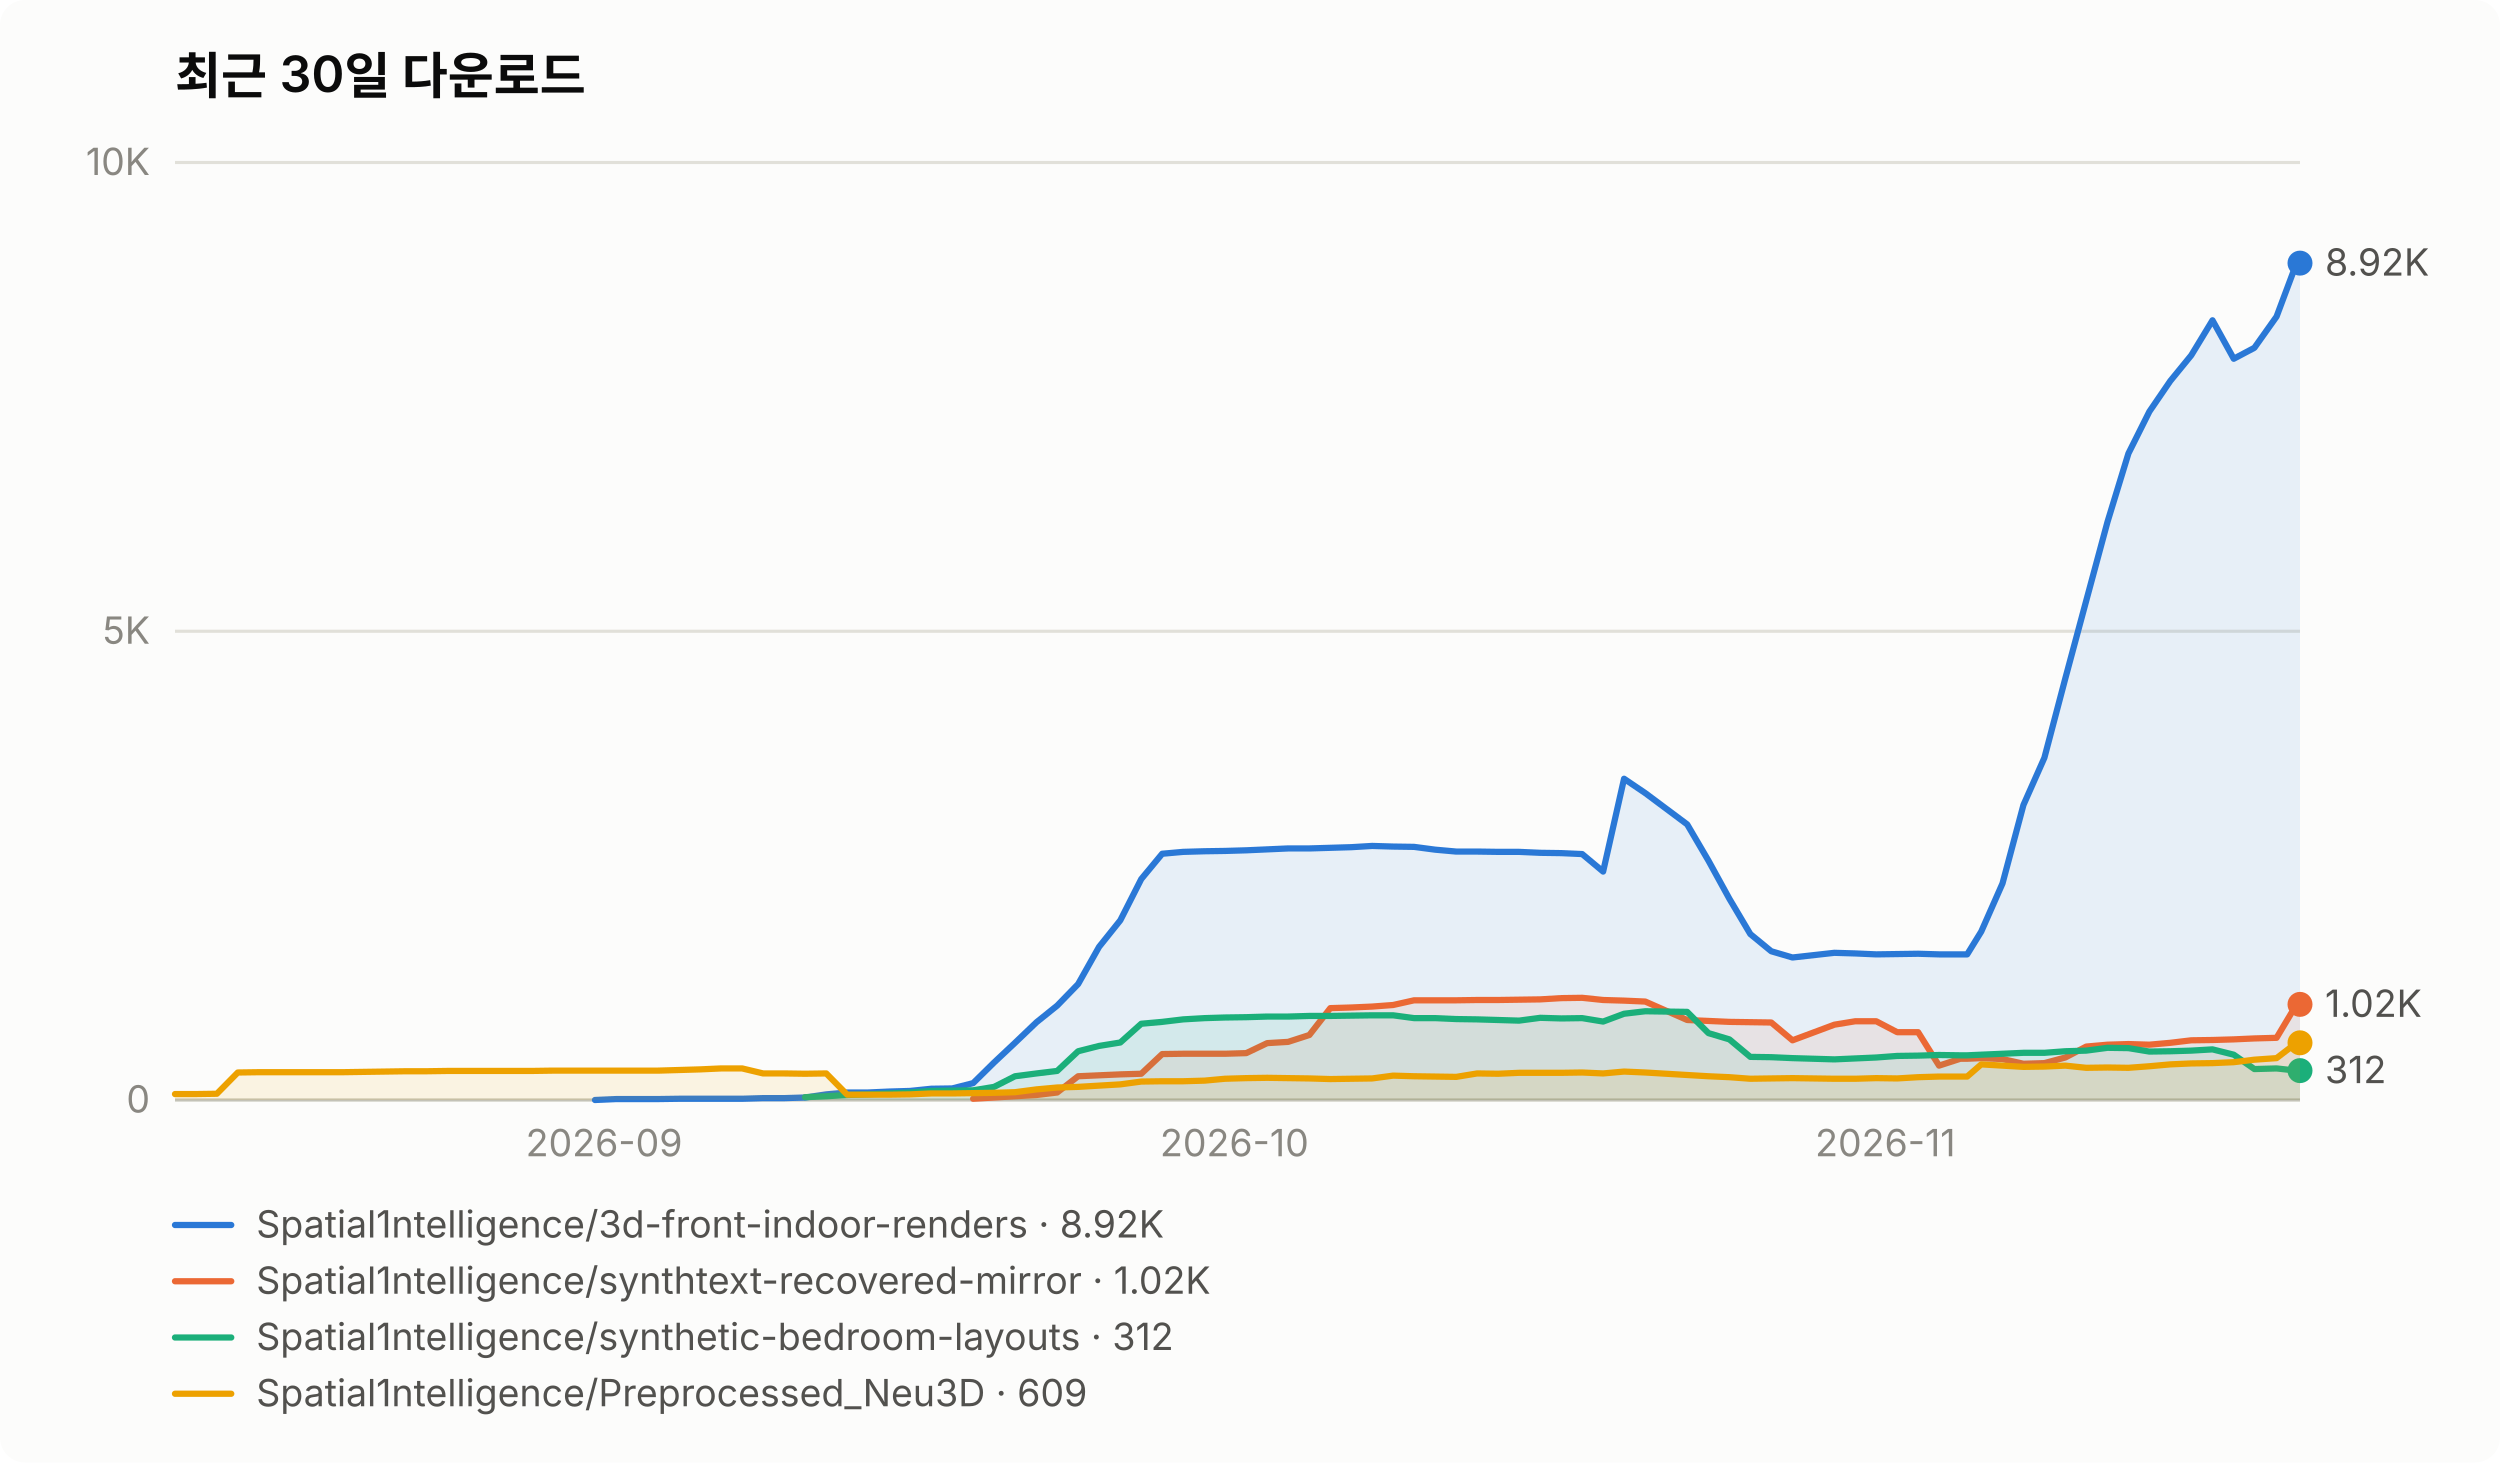
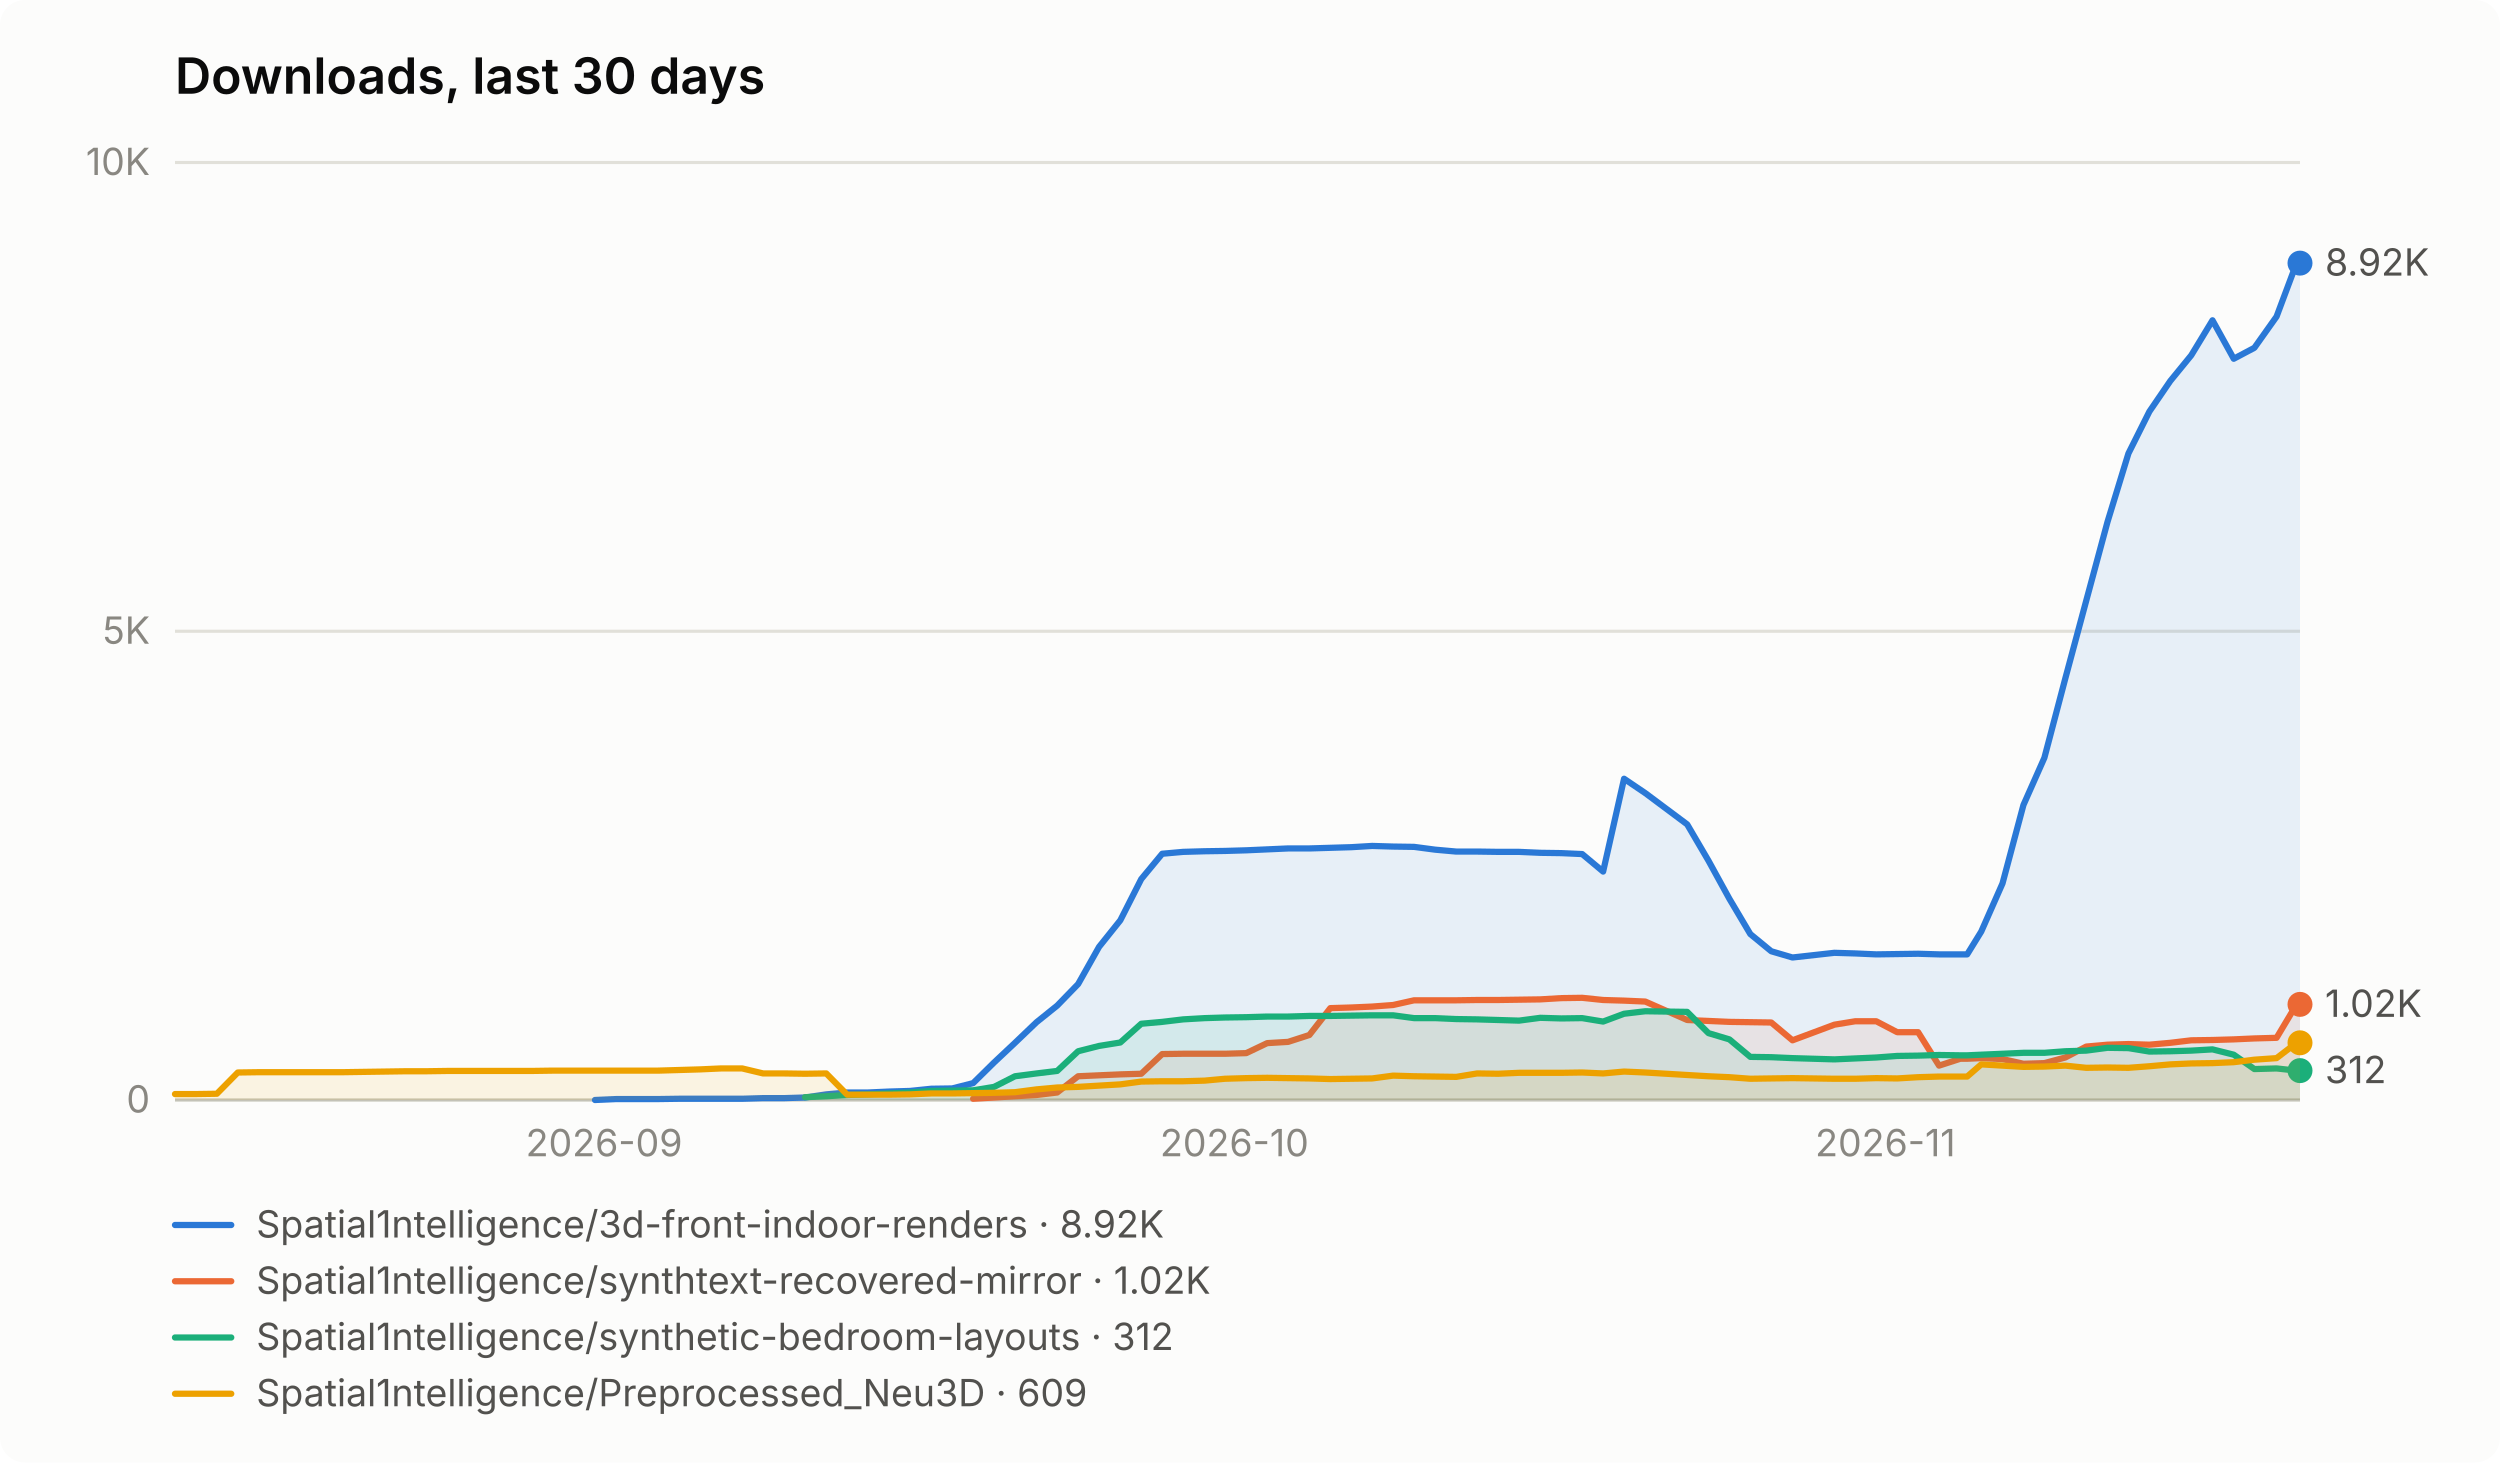
<svg xmlns="http://www.w3.org/2000/svg" viewBox="0 0 800 468" width="800" height="468" font-family="system-ui,-apple-system,'Segoe UI',sans-serif" font-size="12">
  <style>.bg{fill:#fcfcfb}.t1{fill:#0b0b0b}.t2{fill:#52514e}.mu{fill:#898781}.sm{stroke:#898781}.grid{stroke:#e1e0d9}.axis{stroke:#c3c2b7}.s0{stroke:#2a78d6}.f0{fill:#2a78d6}.s1{stroke:#eb6834}.f1{fill:#eb6834}.s2{stroke:#1baf7a}.f2{fill:#1baf7a}.s3{stroke:#eda100}.f3{fill:#eda100}.s4{stroke:#e87ba4}.f4{fill:#e87ba4}.s5{stroke:#008300}.f5{fill:#008300}.s6{stroke:#6250d6}.f6{fill:#6250d6}.s7{stroke:#e34948}.f7{fill:#e34948}.ln{fill:none;stroke-width:2;stroke-linejoin:round;stroke-linecap:round}.wash{opacity:.1}.tk{font-variant-numeric:tabular-nums}</style>
  <rect class="bg" width="800" height="468" rx="8" />
  <g>
    <line class="axis" x1="56" x2="736" y1="352.0" y2="352.0" />
    <line class="grid" x1="56" x2="736" y1="202.0" y2="202.0" />
    <line class="grid" x1="56" x2="736" y1="52.0" y2="52.0" />
    <polygon class="f0 wash" points="190.4,352.0 197.2,351.7 203.9,351.7 210.6,351.7 217.4,351.6 224.1,351.6 230.7,351.6 237.5,351.6 244.2,351.4 251.0,351.4 257.6,351.2 264.4,350.2 271.1,349.6 277.8,349.6 284.5,349.3 291.2,349.1 298.0,348.4 304.7,348.3 311.4,346.6 318.1,340.0 324.8,333.7 331.7,327.1 338.3,321.8 345.0,314.9 351.7,303.0 358.5,294.5 365.2,281.3 371.9,273.2 378.6,272.6 385.5,272.4 392.0,272.3 398.8,272.1 405.5,271.8 412.2,271.5 419.0,271.5 425.7,271.3 432.4,271.1 439.1,270.7 445.8,270.9 452.5,271.0 459.3,271.9 466.0,272.5 472.7,272.5 479.4,272.6 486.1,272.6 492.9,272.9 499.6,273.0 506.3,273.3 513.0,278.9 519.7,249.2 526.5,253.8 539.9,263.8 546.7,275.4 553.4,287.6 560.1,298.9 566.8,304.4 573.6,306.4 587.0,304.9 593.7,305.1 600.4,305.4 607.1,305.3 613.8,305.2 620.5,305.4 627.3,305.4 629.5,305.4 634.0,298.1 640.8,282.7 647.5,257.6 654.2,242.5 660.9,217.1 667.6,192.2 674.4,167.0 681.1,145.1 687.8,131.7 694.5,121.9 701.2,113.7 708.0,102.5 714.8,114.8 721.4,111.3 728.5,101.3 734.9,84.2 735.9,84.2 736.0,84.2 736.0,84.2 736.0,352.0 190.4,352.0" />
    <polyline class="ln s0" points="190.4,352.0 197.2,351.7 203.9,351.7 210.6,351.7 217.4,351.6 224.1,351.6 230.7,351.6 237.5,351.6 244.2,351.4 251.0,351.4 257.6,351.2 264.4,350.2 271.1,349.6 277.8,349.6 284.5,349.3 291.2,349.1 298.0,348.4 304.7,348.3 311.4,346.6 318.1,340.0 324.8,333.7 331.7,327.1 338.3,321.8 345.0,314.9 351.7,303.0 358.5,294.5 365.2,281.3 371.9,273.2 378.6,272.6 385.5,272.4 392.0,272.3 398.8,272.1 405.5,271.8 412.2,271.5 419.0,271.5 425.7,271.3 432.4,271.1 439.1,270.7 445.8,270.9 452.5,271.0 459.3,271.9 466.0,272.5 472.7,272.5 479.4,272.6 486.1,272.6 492.9,272.9 499.6,273.0 506.3,273.3 513.0,278.9 519.7,249.2 526.5,253.8 539.9,263.8 546.7,275.4 553.4,287.6 560.1,298.9 566.8,304.4 573.6,306.4 587.0,304.9 593.7,305.1 600.4,305.4 607.1,305.3 613.8,305.2 620.5,305.4 627.3,305.4 629.5,305.4 634.0,298.1 640.8,282.7 647.5,257.6 654.2,242.5 660.9,217.1 667.6,192.2 674.4,167.0 681.1,145.1 687.8,131.7 694.5,121.9 701.2,113.7 708.0,102.5 714.8,114.8 721.4,111.3 728.5,101.3 734.9,84.2 735.9,84.2 736.0,84.2 736.0,84.2" />
    <circle class="f0" cx="736.0" cy="84.2" r="4" />
    <line class="ln s0" x1="56" x2="74" y1="392" y2="392" />
    <polygon class="f1 wash" points="311.4,351.6 318.1,351.2 324.8,350.8 331.7,350.4 338.3,349.6 345.0,344.4 351.7,344.1 358.5,343.8 365.2,343.6 371.9,337.3 378.6,337.2 385.5,337.2 392.0,337.2 398.8,337.0 405.5,333.8 412.2,333.4 419.0,331.2 425.7,322.6 432.4,322.4 439.1,322.1 445.8,321.6 452.5,320.1 459.3,320.1 466.0,320.1 472.7,320.0 479.4,320.0 486.1,319.9 492.9,319.8 499.6,319.4 506.3,319.3 513.0,320.0 519.7,320.2 526.5,320.5 539.9,326.4 546.7,326.7 553.4,327.0 560.1,327.1 566.8,327.2 573.6,332.9 587.0,327.9 593.7,326.8 600.4,326.8 607.1,330.3 613.8,330.3 620.5,341.0 627.3,338.8 629.5,338.8 634.0,338.6 640.8,338.9 647.5,340.4 654.2,340.2 660.9,338.4 667.6,334.9 674.4,334.3 681.1,334.1 687.8,334.3 694.5,333.7 701.2,332.9 708.0,332.8 714.8,332.6 721.4,332.3 728.5,332.1 734.9,321.4 735.9,321.4 736.0,321.4 736.0,321.4 736.0,352.0 311.4,352.0" />
    <polyline class="ln s1" points="311.4,351.6 318.1,351.2 324.8,350.8 331.7,350.4 338.3,349.6 345.0,344.4 351.7,344.1 358.5,343.8 365.2,343.6 371.9,337.3 378.6,337.2 385.5,337.2 392.0,337.2 398.8,337.0 405.5,333.8 412.2,333.4 419.0,331.2 425.7,322.6 432.4,322.4 439.1,322.1 445.8,321.6 452.5,320.1 459.3,320.1 466.0,320.1 472.7,320.0 479.4,320.0 486.1,319.9 492.9,319.8 499.6,319.4 506.3,319.3 513.0,320.0 519.7,320.2 526.5,320.5 539.9,326.4 546.7,326.7 553.4,327.0 560.1,327.1 566.8,327.2 573.6,332.9 587.0,327.9 593.7,326.8 600.4,326.8 607.1,330.3 613.8,330.3 620.5,341.0 627.3,338.8 629.5,338.8 634.0,338.6 640.8,338.9 647.5,340.4 654.2,340.2 660.9,338.4 667.6,334.9 674.4,334.3 681.1,334.1 687.8,334.3 694.5,333.7 701.2,332.9 708.0,332.8 714.8,332.6 721.4,332.3 728.5,332.1 734.9,321.4 735.9,321.4 736.0,321.4 736.0,321.4" />
    <circle class="f1" cx="736.0" cy="321.4" r="4" />
    <line class="ln s1" x1="56" x2="74" y1="410" y2="410" />
    <polygon class="f2 wash" points="257.6,351.1 264.4,350.8 271.1,350.4 277.8,350.2 284.5,349.9 291.2,349.6 298.0,349.1 304.7,349.0 311.4,348.9 318.1,347.8 324.8,344.4 331.7,343.5 338.3,342.7 345.0,336.4 351.7,334.7 358.5,333.6 365.2,327.6 371.9,327.0 378.6,326.2 385.5,325.8 392.0,325.6 398.8,325.5 405.5,325.3 412.2,325.3 419.0,325.1 425.7,325.1 432.4,325.0 439.1,324.9 445.8,324.9 452.5,325.8 459.3,325.8 466.0,326.1 472.7,326.2 479.4,326.4 486.1,326.6 492.9,325.7 499.6,325.9 506.3,325.8 513.0,326.9 519.7,324.4 526.5,323.6 539.9,323.8 546.7,330.6 553.4,332.6 560.1,338.2 566.8,338.3 573.6,338.6 587.0,339.0 593.7,338.7 600.4,338.4 607.1,337.9 613.8,337.8 620.5,337.6 627.3,337.7 629.5,337.7 634.0,337.5 640.8,337.2 647.5,336.9 654.2,336.9 660.9,336.4 667.6,336.2 674.4,335.3 681.1,335.4 687.8,336.5 694.5,336.4 701.2,336.2 708.0,335.8 714.8,337.5 721.4,342.1 728.5,341.9 734.9,342.6 735.9,342.6 736.0,342.6 736.0,342.6 736.0,352.0 257.6,352.0" />
    <polyline class="ln s2" points="257.6,351.1 264.4,350.8 271.1,350.4 277.8,350.2 284.5,349.9 291.2,349.6 298.0,349.1 304.7,349.0 311.4,348.9 318.1,347.8 324.8,344.4 331.7,343.5 338.3,342.7 345.0,336.4 351.7,334.7 358.5,333.6 365.2,327.6 371.9,327.0 378.6,326.2 385.5,325.8 392.0,325.6 398.8,325.5 405.5,325.3 412.2,325.3 419.0,325.1 425.7,325.1 432.4,325.0 439.1,324.9 445.8,324.9 452.5,325.8 459.3,325.8 466.0,326.1 472.7,326.2 479.4,326.4 486.1,326.6 492.9,325.7 499.6,325.9 506.3,325.8 513.0,326.9 519.7,324.4 526.5,323.6 539.9,323.8 546.7,330.6 553.4,332.6 560.1,338.2 566.8,338.3 573.6,338.6 587.0,339.0 593.7,338.7 600.4,338.4 607.1,337.9 613.8,337.8 620.5,337.6 627.3,337.7 629.5,337.7 634.0,337.5 640.8,337.2 647.5,336.9 654.2,336.9 660.9,336.4 667.6,336.2 674.4,335.3 681.1,335.4 687.8,336.5 694.5,336.4 701.2,336.2 708.0,335.8 714.8,337.5 721.4,342.1 728.5,341.9 734.9,342.6 735.9,342.6 736.0,342.6 736.0,342.6" />
    <circle class="f2" cx="736.0" cy="342.6" r="4" />
    <line class="ln s2" x1="56" x2="74" y1="428" y2="428" />
    <polygon class="f3 wash" points="56.0,350.1 62.7,350.1 69.4,350.0 76.1,343.2 83.0,343.1 89.7,343.1 96.3,343.1 103.1,343.1 109.9,343.1 116.5,343.0 123.3,342.9 130.0,342.8 136.6,342.8 143.4,342.7 150.1,342.7 163.5,342.7 170.3,342.7 177.0,342.6 183.7,342.6 190.4,342.6 197.2,342.6 203.9,342.6 210.6,342.6 217.4,342.4 224.1,342.2 230.7,341.9 237.5,341.9 244.2,343.5 251.0,343.5 257.6,343.6 264.4,343.5 271.1,350.3 277.8,350.3 284.5,350.3 291.2,350.2 298.0,349.9 304.7,349.9 311.4,349.8 318.1,349.7 324.8,349.5 331.7,348.6 338.3,348.0 345.0,347.8 351.7,347.4 358.5,347.0 365.2,346.1 371.9,346.0 378.6,346.0 385.5,345.8 392.0,345.2 398.8,345.0 405.5,344.9 412.2,345.0 419.0,345.1 425.7,345.3 432.4,345.2 439.1,345.1 445.8,344.2 452.5,344.4 459.3,344.5 466.0,344.6 472.7,343.5 479.4,343.6 486.1,343.3 492.9,343.3 499.6,343.3 506.3,343.2 513.0,343.5 519.7,342.9 526.5,343.2 539.9,344.0 546.7,344.4 553.4,344.7 560.1,345.2 566.8,345.1 573.6,345.0 587.0,345.2 593.7,345.2 600.4,345.0 607.1,345.1 613.8,344.7 620.5,344.5 627.3,344.5 629.5,344.5 634.0,340.6 640.8,341.0 647.5,341.4 654.2,341.3 660.9,341.0 667.6,341.7 674.4,341.6 681.1,341.7 687.8,341.2 694.5,340.6 701.2,340.3 708.0,340.2 714.8,339.9 721.4,339.1 728.5,338.6 734.9,333.7 735.9,333.7 736.0,333.7 736.0,333.7 736.0,352.0 56.0,352.0" />
    <polyline class="ln s3" points="56.0,350.1 62.7,350.1 69.4,350.0 76.1,343.2 83.0,343.1 89.7,343.1 96.3,343.1 103.1,343.1 109.9,343.1 116.5,343.0 123.3,342.9 130.0,342.8 136.6,342.8 143.4,342.7 150.1,342.7 163.5,342.7 170.3,342.7 177.0,342.6 183.7,342.6 190.4,342.6 197.2,342.6 203.9,342.6 210.6,342.6 217.4,342.4 224.1,342.2 230.7,341.9 237.5,341.9 244.2,343.5 251.0,343.5 257.6,343.6 264.4,343.5 271.1,350.3 277.8,350.3 284.5,350.3 291.2,350.2 298.0,349.9 304.7,349.9 311.4,349.8 318.1,349.7 324.8,349.5 331.7,348.6 338.3,348.0 345.0,347.8 351.7,347.4 358.5,347.0 365.2,346.1 371.9,346.0 378.6,346.0 385.5,345.8 392.0,345.2 398.8,345.0 405.5,344.9 412.2,345.0 419.0,345.1 425.7,345.3 432.4,345.2 439.1,345.1 445.8,344.2 452.5,344.4 459.3,344.5 466.0,344.6 472.7,343.5 479.4,343.6 486.1,343.3 492.9,343.3 499.6,343.3 506.3,343.2 513.0,343.5 519.7,342.9 526.5,343.2 539.9,344.0 546.7,344.4 553.4,344.7 560.1,345.2 566.8,345.1 573.6,345.0 587.0,345.2 593.7,345.2 600.4,345.0 607.1,345.1 613.8,344.7 620.5,344.5 627.3,344.5 629.5,344.5 634.0,340.6 640.8,341.0 647.5,341.4 654.2,341.3 660.9,341.0 667.6,341.7 674.4,341.6 681.1,341.7 687.8,341.2 694.5,340.6 701.2,340.3 708.0,340.2 714.8,339.9 721.4,339.1 728.5,338.6 734.9,333.7 735.9,333.7 736.0,333.7 736.0,333.7" />
    <circle class="f3" cx="736.0" cy="333.7" r="4" />
    <line class="ln s3" x1="56" x2="74" y1="446" y2="446" />
  </g>
-   <text class="t1" x="56" y="30" font-size="16" font-weight="600">최근 30일 다운로드</text>
+   <text class="t1" x="56" y="30" font-size="16" font-weight="600">Downloads, last 30 days</text>
  <text class="mu tk" x="48" y="356.0" text-anchor="end">0</text>
  <text class="mu tk" x="48" y="206.0" text-anchor="end">5K</text>
  <text class="mu tk" x="48" y="56.0" text-anchor="end">10K</text>
  <text class="mu tk" x="193.3" y="370" text-anchor="middle">2026-09</text>
  <text class="mu tk" x="395.0" y="370" text-anchor="middle">2026-10</text>
  <text class="mu tk" x="603.3" y="370" text-anchor="middle">2026-11</text>
  <text class="t2 tk" x="744.0" y="88.2">8.92K</text>
  <text class="t2" x="82" y="396">Spatial1ntelligence/3d-front-indoor-renders · 8.92K</text>
  <text class="t2 tk" x="744.0" y="325.4">1.02K</text>
  <text class="t2" x="82" y="414">Spatial1ntelligence/synthtext-recovered-mirror · 1.02K</text>
  <text class="t2 tk" x="744.0" y="346.6">312</text>
  <text class="t2" x="82" y="432">Spatial1ntelligence/synthetic-bedroom-layouts · 312</text>
  <text class="t2" x="82" y="450">Spatial1ntelligence/Preprocessed_Neu3D · 609</text>
</svg>
